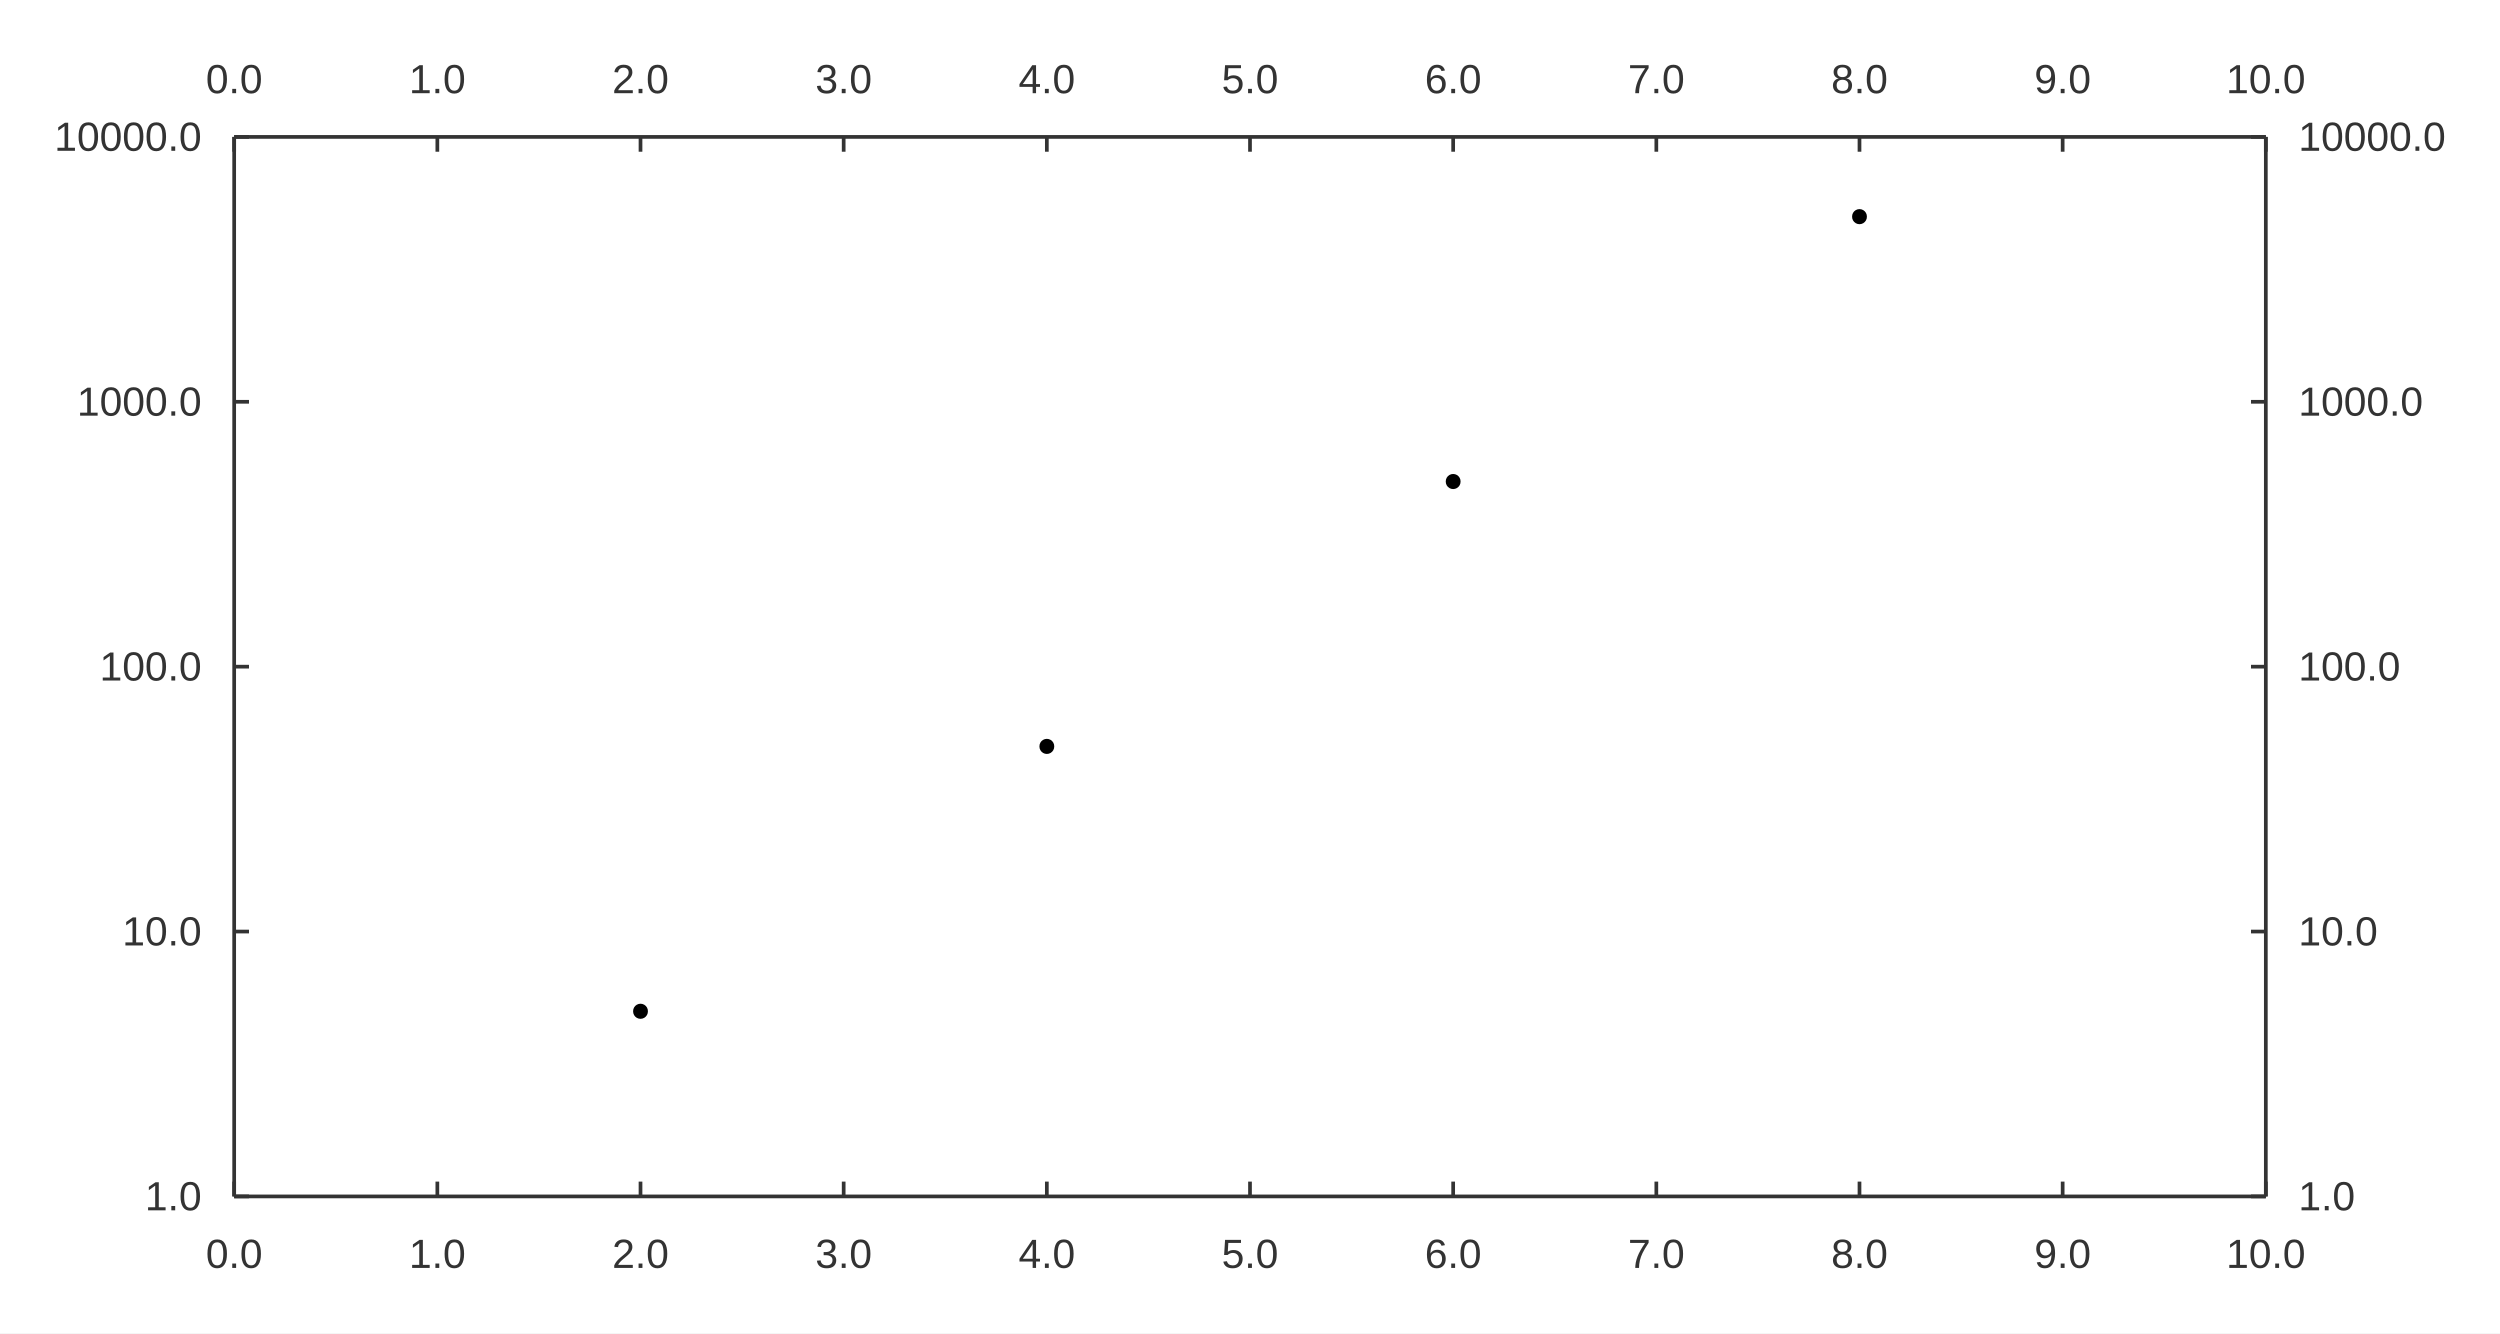
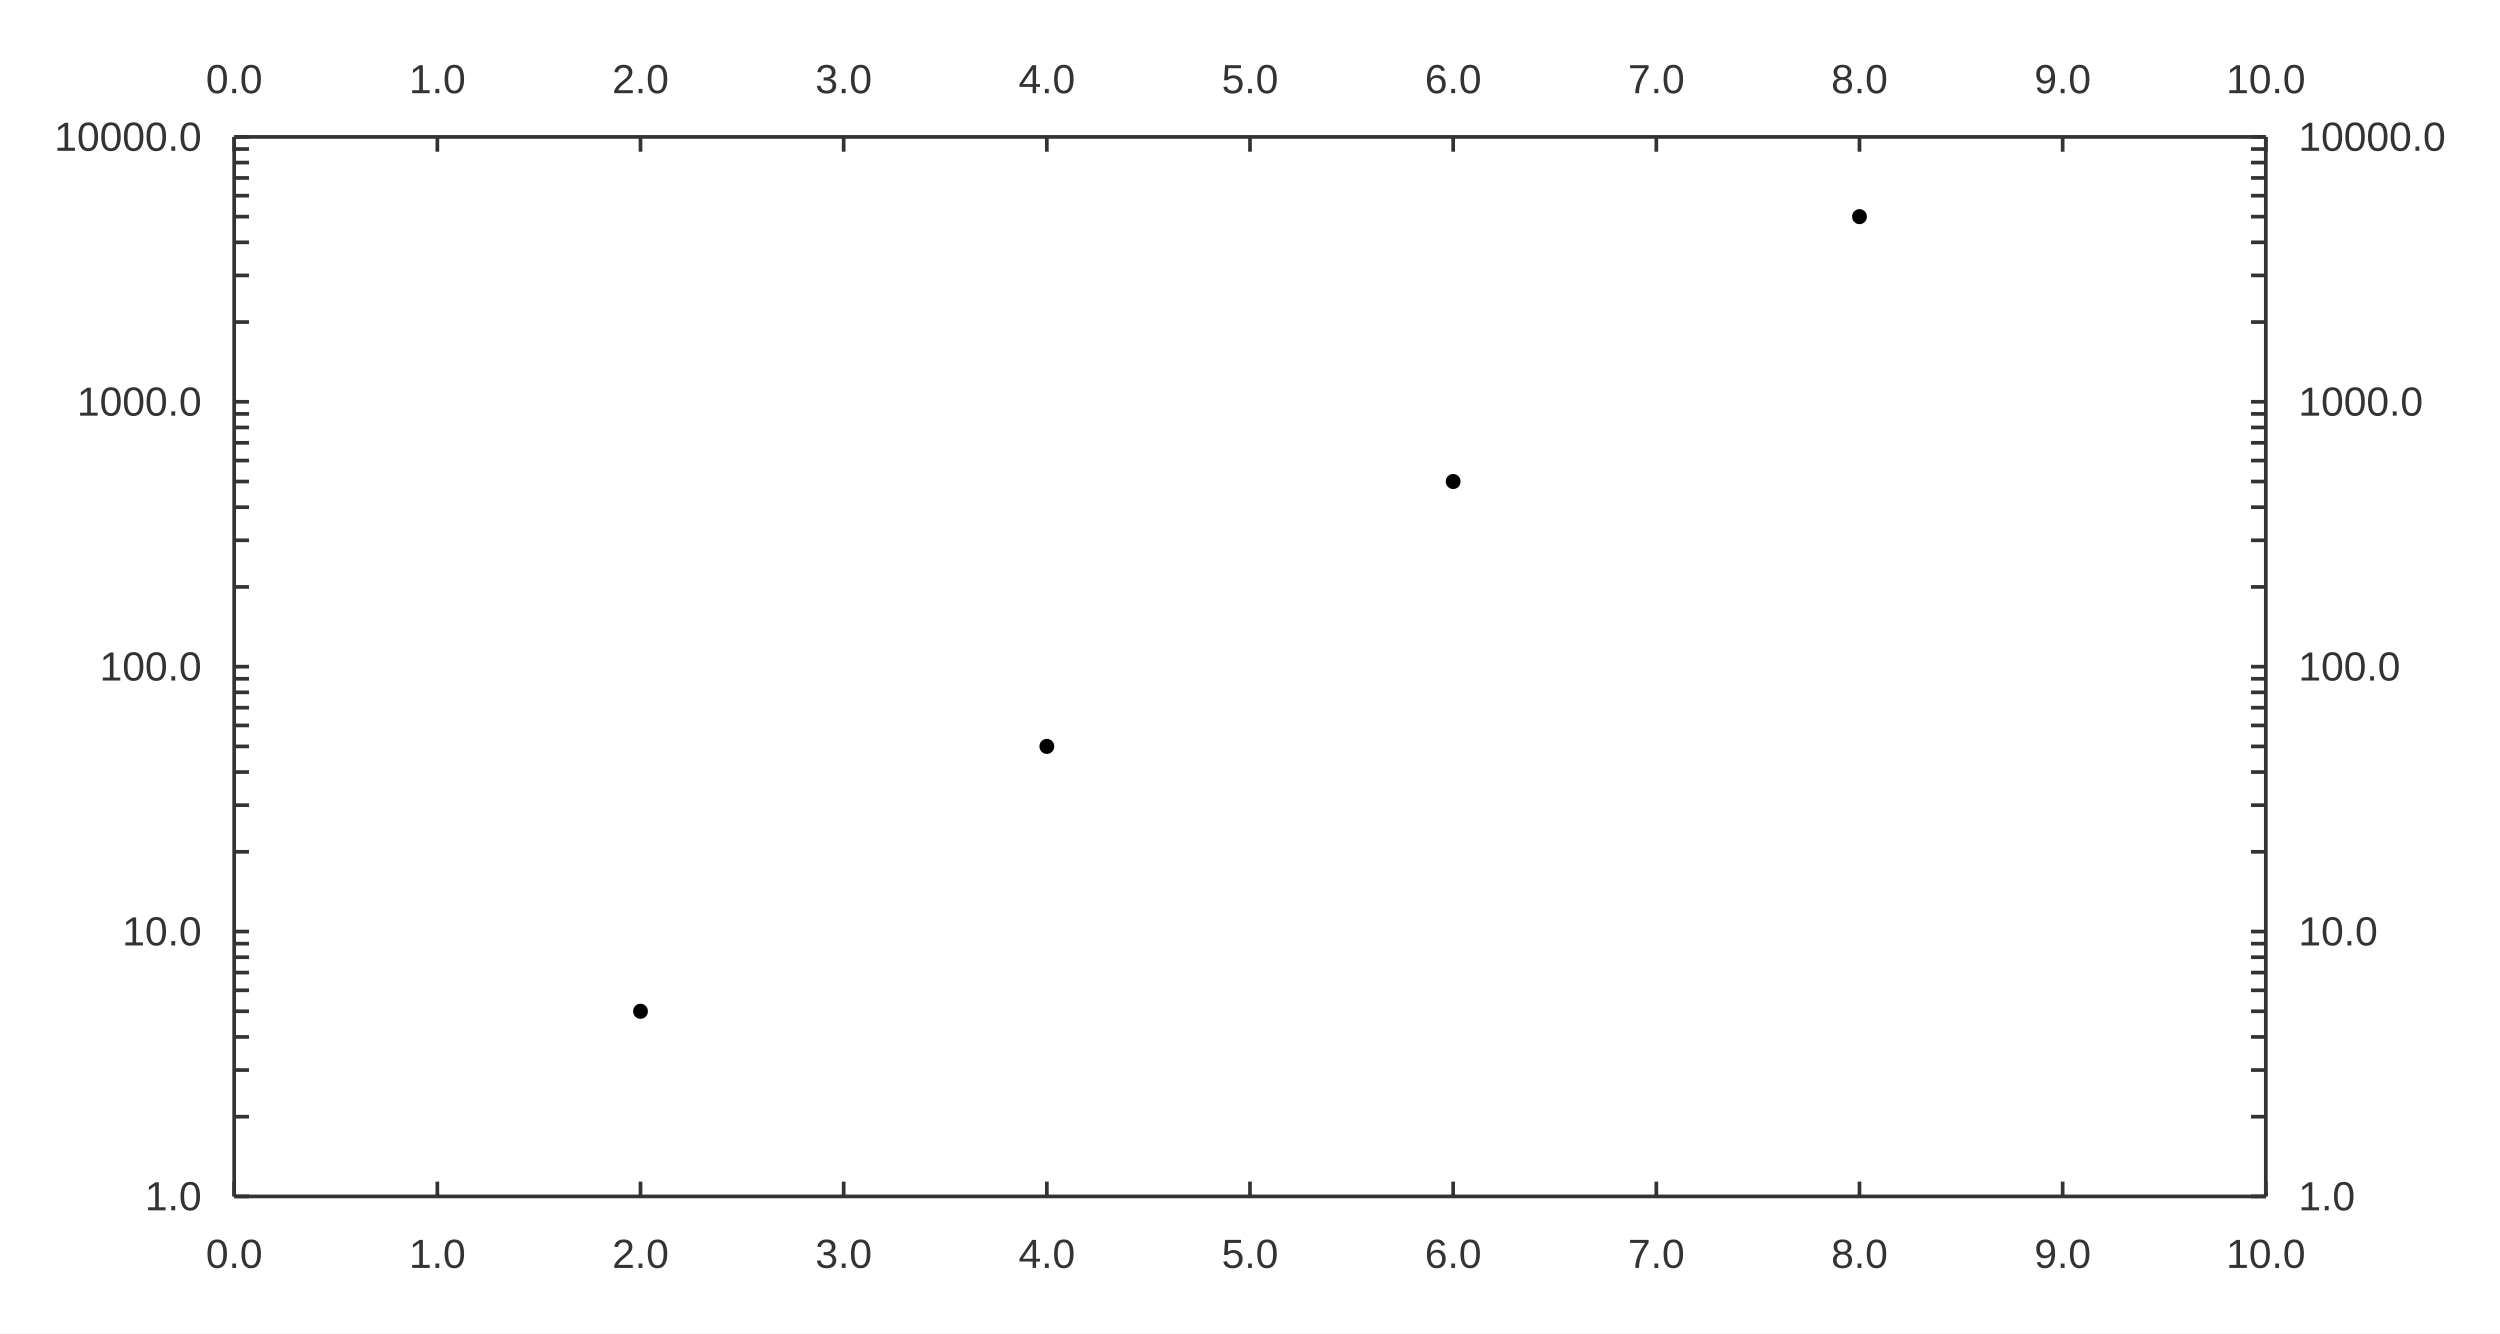
<svg xmlns="http://www.w3.org/2000/svg" width="900" height="480" viewBox="0 0 900 480">
  <rect width="900" height="480" fill="#ffffff" />
  <path fill="#000000" d="M233.249 364.06 M227.916 364.06 a2.667 2.667 0 1 0 5.333 0 a2.667 2.667 0 1 0 -5.333 0 " />
  <path fill="#000000" d="M379.528 268.705 M374.194 268.705 a2.667 2.667 0 1 0 5.333 0 a2.667 2.667 0 1 0 -5.333 0 " />
  <path fill="#000000" d="M525.806 173.349 M520.472 173.349 a2.667 2.667 0 1 0 5.333 0 a2.667 2.667 0 1 0 -5.333 0 " />
  <path fill="#000000" d="M672.084 77.994 M666.751 77.994 a2.667 2.667 0 1 0 5.333 0 a2.667 2.667 0 1 0 -5.333 0 " />
  <path stroke-width="1.333" stroke="#333333" fill="none" d="M84.305 49.289 L815.695 49.289 " />
  <path stroke-width="1.333" stroke="#333333" fill="none" d="M84.305 49.289 L84.305 54.622 " />
  <path stroke-width="1.333" stroke="#333333" fill="none" d="M157.444 49.289 L157.444 54.622 " />
  <path stroke-width="1.333" stroke="#333333" fill="none" d="M230.583 49.289 L230.583 54.622 " />
  <path stroke-width="1.333" stroke="#333333" fill="none" d="M303.722 49.289 L303.722 54.622 " />
  <path stroke-width="1.333" stroke="#333333" fill="none" d="M376.861 49.289 L376.861 54.622 " />
  <path stroke-width="1.333" stroke="#333333" fill="none" d="M450 49.289 L450 54.622 " />
  <path stroke-width="1.333" stroke="#333333" fill="none" d="M523.139 49.289 L523.139 54.622 " />
  <path stroke-width="1.333" stroke="#333333" fill="none" d="M596.278 49.289 L596.278 54.622 " />
  <path stroke-width="1.333" stroke="#333333" fill="none" d="M669.417 49.289 L669.417 54.622 " />
  <path stroke-width="1.333" stroke="#333333" fill="none" d="M742.556 49.289 L742.556 54.622 " />
  <path stroke-width="1.333" stroke="#333333" fill="none" d="M815.695 49.289 L815.695 54.622 " />
  <text x="74.109" y="33.556" fill="#333333" font-size="14.667" font-family="Arial,Helvetica,'Helvetica Neue',sans-serif">0.0</text>
  <text x="147.248" y="33.556" fill="#333333" font-size="14.667" font-family="Arial,Helvetica,'Helvetica Neue',sans-serif">1.0</text>
  <text x="220.387" y="33.556" fill="#333333" font-size="14.667" font-family="Arial,Helvetica,'Helvetica Neue',sans-serif">2.0</text>
  <text x="293.527" y="33.556" fill="#333333" font-size="14.667" font-family="Arial,Helvetica,'Helvetica Neue',sans-serif">3.0</text>
  <text x="366.666" y="33.556" fill="#333333" font-size="14.667" font-family="Arial,Helvetica,'Helvetica Neue',sans-serif">4.0</text>
  <text x="439.805" y="33.556" fill="#333333" font-size="14.667" font-family="Arial,Helvetica,'Helvetica Neue',sans-serif">5.0</text>
  <text x="512.944" y="33.556" fill="#333333" font-size="14.667" font-family="Arial,Helvetica,'Helvetica Neue',sans-serif">6.0</text>
  <text x="586.083" y="33.556" fill="#333333" font-size="14.667" font-family="Arial,Helvetica,'Helvetica Neue',sans-serif">7.0</text>
  <text x="659.222" y="33.556" fill="#333333" font-size="14.667" font-family="Arial,Helvetica,'Helvetica Neue',sans-serif">8.0</text>
  <text x="732.361" y="33.556" fill="#333333" font-size="14.667" font-family="Arial,Helvetica,'Helvetica Neue',sans-serif">9.0</text>
  <text x="801.422" y="33.556" fill="#333333" font-size="14.667" font-family="Arial,Helvetica,'Helvetica Neue',sans-serif">10.0</text>
  <path stroke-width="1.333" stroke="#333333" fill="none" d="M815.695 49.289 L815.695 430.711 " />
  <path stroke-width="1.333" stroke="#333333" fill="none" d="M810.362 430.711 L815.695 430.711 " />
+   <path stroke-width="1.333" stroke="#333333" fill="none" d="M810.362 402.006 L815.695 402.006 " />
+   <path stroke-width="1.333" stroke="#333333" fill="none" d="M810.362 385.215 L815.695 385.215 " />
+   <path stroke-width="1.333" stroke="#333333" fill="none" d="M810.362 373.301 L815.695 373.301 " />
+   <path stroke-width="1.333" stroke="#333333" fill="none" d="M810.362 364.06 L815.695 364.06 " />
+   <path stroke-width="1.333" stroke="#333333" fill="none" d="M810.362 356.51 L815.695 356.51 " />
+   <path stroke-width="1.333" stroke="#333333" fill="none" d="M810.362 350.126 L815.695 350.126 " />
+   <path stroke-width="1.333" stroke="#333333" fill="none" d="M810.362 344.596 L815.695 344.596 " />
+   <path stroke-width="1.333" stroke="#333333" fill="none" d="M810.362 339.719 L815.695 339.719 " />
  <path stroke-width="1.333" stroke="#333333" fill="none" d="M810.362 335.356 L815.695 335.356 " />
+   <path stroke-width="1.333" stroke="#333333" fill="none" d="M810.362 306.651 L815.695 306.651 " />
+   <path stroke-width="1.333" stroke="#333333" fill="none" d="M810.362 289.859 L815.695 289.859 " />
+   <path stroke-width="1.333" stroke="#333333" fill="none" d="M810.362 277.946 L815.695 277.946 " />
+   <path stroke-width="1.333" stroke="#333333" fill="none" d="M810.362 268.705 L815.695 268.705 " />
+   <path stroke-width="1.333" stroke="#333333" fill="none" d="M810.362 261.155 L815.695 261.155 " />
+   <path stroke-width="1.333" stroke="#333333" fill="none" d="M810.362 254.771 L815.695 254.771 " />
+   <path stroke-width="1.333" stroke="#333333" fill="none" d="M810.362 249.241 L815.695 249.241 " />
+   <path stroke-width="1.333" stroke="#333333" fill="none" d="M810.362 244.363 L815.695 244.363 " />
  <path stroke-width="1.333" stroke="#333333" fill="none" d="M810.362 240 L815.695 240 " />
+   <path stroke-width="1.333" stroke="#333333" fill="none" d="M810.362 211.295 L815.695 211.295 " />
+   <path stroke-width="1.333" stroke="#333333" fill="none" d="M810.362 194.504 L815.695 194.504 " />
+   <path stroke-width="1.333" stroke="#333333" fill="none" d="M810.362 182.59 L815.695 182.59 " />
+   <path stroke-width="1.333" stroke="#333333" fill="none" d="M810.362 173.349 L815.695 173.349 " />
+   <path stroke-width="1.333" stroke="#333333" fill="none" d="M810.362 165.799 L815.695 165.799 " />
+   <path stroke-width="1.333" stroke="#333333" fill="none" d="M810.362 159.415 L815.695 159.415 " />
+   <path stroke-width="1.333" stroke="#333333" fill="none" d="M810.362 153.885 L815.695 153.885 " />
+   <path stroke-width="1.333" stroke="#333333" fill="none" d="M810.362 149.008 L815.695 149.008 " />
  <path stroke-width="1.333" stroke="#333333" fill="none" d="M810.362 144.644 L815.695 144.644 " />
+   <path stroke-width="1.333" stroke="#333333" fill="none" d="M810.362 115.94 L815.695 115.94 " />
+   <path stroke-width="1.333" stroke="#333333" fill="none" d="M810.362 99.148 L815.695 99.148 " />
+   <path stroke-width="1.333" stroke="#333333" fill="none" d="M810.362 87.235 L815.695 87.235 " />
+   <path stroke-width="1.333" stroke="#333333" fill="none" d="M810.362 77.994 L815.695 77.994 " />
+   <path stroke-width="1.333" stroke="#333333" fill="none" d="M810.362 70.443 L815.695 70.443 " />
+   <path stroke-width="1.333" stroke="#333333" fill="none" d="M810.362 64.06 L815.695 64.06 " />
+   <path stroke-width="1.333" stroke="#333333" fill="none" d="M810.362 58.53 L815.695 58.53 " />
+   <path stroke-width="1.333" stroke="#333333" fill="none" d="M810.362 53.652 L815.695 53.652 " />
  <path stroke-width="1.333" stroke="#333333" fill="none" d="M810.362 49.289 L815.695 49.289 " />
  <text x="827.429" y="435.711" fill="#333333" font-size="14.667" font-family="Arial,Helvetica,'Helvetica Neue',sans-serif">1.0</text>
  <text x="827.429" y="340.356" fill="#333333" font-size="14.667" font-family="Arial,Helvetica,'Helvetica Neue',sans-serif">10.0</text>
  <text x="827.429" y="245" fill="#333333" font-size="14.667" font-family="Arial,Helvetica,'Helvetica Neue',sans-serif">100.0</text>
  <text x="827.429" y="149.644" fill="#333333" font-size="14.667" font-family="Arial,Helvetica,'Helvetica Neue',sans-serif">1000.0</text>
  <text x="827.429" y="54.289" fill="#333333" font-size="14.667" font-family="Arial,Helvetica,'Helvetica Neue',sans-serif">10000.0</text>
  <path stroke-width="1.333" stroke="#333333" fill="none" d="M84.305 430.711 L815.695 430.711 " />
  <path stroke-width="1.333" stroke="#333333" fill="none" d="M84.305 425.378 L84.305 430.711 " />
  <path stroke-width="1.333" stroke="#333333" fill="none" d="M157.444 425.378 L157.444 430.711 " />
  <path stroke-width="1.333" stroke="#333333" fill="none" d="M230.583 425.378 L230.583 430.711 " />
  <path stroke-width="1.333" stroke="#333333" fill="none" d="M303.722 425.378 L303.722 430.711 " />
  <path stroke-width="1.333" stroke="#333333" fill="none" d="M376.861 425.378 L376.861 430.711 " />
  <path stroke-width="1.333" stroke="#333333" fill="none" d="M450 425.378 L450 430.711 " />
  <path stroke-width="1.333" stroke="#333333" fill="none" d="M523.139 425.378 L523.139 430.711 " />
  <path stroke-width="1.333" stroke="#333333" fill="none" d="M596.278 425.378 L596.278 430.711 " />
  <path stroke-width="1.333" stroke="#333333" fill="none" d="M669.417 425.378 L669.417 430.711 " />
  <path stroke-width="1.333" stroke="#333333" fill="none" d="M742.556 425.378 L742.556 430.711 " />
  <path stroke-width="1.333" stroke="#333333" fill="none" d="M815.695 425.378 L815.695 430.711 " />
  <text x="74.109" y="456.444" fill="#333333" font-size="14.667" font-family="Arial,Helvetica,'Helvetica Neue',sans-serif">0.0</text>
  <text x="147.248" y="456.444" fill="#333333" font-size="14.667" font-family="Arial,Helvetica,'Helvetica Neue',sans-serif">1.0</text>
  <text x="220.387" y="456.444" fill="#333333" font-size="14.667" font-family="Arial,Helvetica,'Helvetica Neue',sans-serif">2.0</text>
  <text x="293.527" y="456.444" fill="#333333" font-size="14.667" font-family="Arial,Helvetica,'Helvetica Neue',sans-serif">3.0</text>
  <text x="366.666" y="456.444" fill="#333333" font-size="14.667" font-family="Arial,Helvetica,'Helvetica Neue',sans-serif">4.0</text>
  <text x="439.805" y="456.444" fill="#333333" font-size="14.667" font-family="Arial,Helvetica,'Helvetica Neue',sans-serif">5.0</text>
  <text x="512.944" y="456.444" fill="#333333" font-size="14.667" font-family="Arial,Helvetica,'Helvetica Neue',sans-serif">6.0</text>
  <text x="586.083" y="456.444" fill="#333333" font-size="14.667" font-family="Arial,Helvetica,'Helvetica Neue',sans-serif">7.0</text>
  <text x="659.222" y="456.444" fill="#333333" font-size="14.667" font-family="Arial,Helvetica,'Helvetica Neue',sans-serif">8.0</text>
  <text x="732.361" y="456.444" fill="#333333" font-size="14.667" font-family="Arial,Helvetica,'Helvetica Neue',sans-serif">9.0</text>
  <text x="801.422" y="456.444" fill="#333333" font-size="14.667" font-family="Arial,Helvetica,'Helvetica Neue',sans-serif">10.0</text>
  <path stroke-width="1.333" stroke="#333333" fill="none" d="M84.305 49.289 L84.305 430.711 " />
  <path stroke-width="1.333" stroke="#333333" fill="none" d="M84.305 430.711 L89.638 430.711 " />
+   <path stroke-width="1.333" stroke="#333333" fill="none" d="M84.305 402.006 L89.638 402.006 " />
+   <path stroke-width="1.333" stroke="#333333" fill="none" d="M84.305 385.215 L89.638 385.215 " />
+   <path stroke-width="1.333" stroke="#333333" fill="none" d="M84.305 373.301 L89.638 373.301 " />
+   <path stroke-width="1.333" stroke="#333333" fill="none" d="M84.305 364.06 L89.638 364.06 " />
+   <path stroke-width="1.333" stroke="#333333" fill="none" d="M84.305 356.51 L89.638 356.51 " />
+   <path stroke-width="1.333" stroke="#333333" fill="none" d="M84.305 350.126 L89.638 350.126 " />
+   <path stroke-width="1.333" stroke="#333333" fill="none" d="M84.305 344.596 L89.638 344.596 " />
+   <path stroke-width="1.333" stroke="#333333" fill="none" d="M84.305 339.719 L89.638 339.719 " />
  <path stroke-width="1.333" stroke="#333333" fill="none" d="M84.305 335.356 L89.638 335.356 " />
+   <path stroke-width="1.333" stroke="#333333" fill="none" d="M84.305 306.651 L89.638 306.651 " />
+   <path stroke-width="1.333" stroke="#333333" fill="none" d="M84.305 289.859 L89.638 289.859 " />
+   <path stroke-width="1.333" stroke="#333333" fill="none" d="M84.305 277.946 L89.638 277.946 " />
+   <path stroke-width="1.333" stroke="#333333" fill="none" d="M84.305 268.705 L89.638 268.705 " />
+   <path stroke-width="1.333" stroke="#333333" fill="none" d="M84.305 261.155 L89.638 261.155 " />
+   <path stroke-width="1.333" stroke="#333333" fill="none" d="M84.305 254.771 L89.638 254.771 " />
+   <path stroke-width="1.333" stroke="#333333" fill="none" d="M84.305 249.241 L89.638 249.241 " />
+   <path stroke-width="1.333" stroke="#333333" fill="none" d="M84.305 244.363 L89.638 244.363 " />
  <path stroke-width="1.333" stroke="#333333" fill="none" d="M84.305 240 L89.638 240 " />
+   <path stroke-width="1.333" stroke="#333333" fill="none" d="M84.305 211.295 L89.638 211.295 " />
+   <path stroke-width="1.333" stroke="#333333" fill="none" d="M84.305 194.504 L89.638 194.504 " />
+   <path stroke-width="1.333" stroke="#333333" fill="none" d="M84.305 182.59 L89.638 182.59 " />
+   <path stroke-width="1.333" stroke="#333333" fill="none" d="M84.305 173.349 L89.638 173.349 " />
+   <path stroke-width="1.333" stroke="#333333" fill="none" d="M84.305 165.799 L89.638 165.799 " />
+   <path stroke-width="1.333" stroke="#333333" fill="none" d="M84.305 159.415 L89.638 159.415 " />
+   <path stroke-width="1.333" stroke="#333333" fill="none" d="M84.305 153.885 L89.638 153.885 " />
+   <path stroke-width="1.333" stroke="#333333" fill="none" d="M84.305 149.008 L89.638 149.008 " />
  <path stroke-width="1.333" stroke="#333333" fill="none" d="M84.305 144.644 L89.638 144.644 " />
+   <path stroke-width="1.333" stroke="#333333" fill="none" d="M84.305 115.94 L89.638 115.94 " />
+   <path stroke-width="1.333" stroke="#333333" fill="none" d="M84.305 99.148 L89.638 99.148 " />
+   <path stroke-width="1.333" stroke="#333333" fill="none" d="M84.305 87.235 L89.638 87.235 " />
+   <path stroke-width="1.333" stroke="#333333" fill="none" d="M84.305 77.994 L89.638 77.994 " />
+   <path stroke-width="1.333" stroke="#333333" fill="none" d="M84.305 70.443 L89.638 70.443 " />
+   <path stroke-width="1.333" stroke="#333333" fill="none" d="M84.305 64.06 L89.638 64.06 " />
+   <path stroke-width="1.333" stroke="#333333" fill="none" d="M84.305 58.53 L89.638 58.53 " />
+   <path stroke-width="1.333" stroke="#333333" fill="none" d="M84.305 53.652 L89.638 53.652 " />
  <path stroke-width="1.333" stroke="#333333" fill="none" d="M84.305 49.289 L89.638 49.289 " />
  <text x="52.181" y="435.711" fill="#333333" font-size="14.667" font-family="Arial,Helvetica,'Helvetica Neue',sans-serif">1.0</text>
  <text x="44.024" y="340.356" fill="#333333" font-size="14.667" font-family="Arial,Helvetica,'Helvetica Neue',sans-serif">10.0</text>
  <text x="35.868" y="245" fill="#333333" font-size="14.667" font-family="Arial,Helvetica,'Helvetica Neue',sans-serif">100.0</text>
  <text x="27.712" y="149.644" fill="#333333" font-size="14.667" font-family="Arial,Helvetica,'Helvetica Neue',sans-serif">1000.0</text>
  <text x="19.556" y="54.289" fill="#333333" font-size="14.667" font-family="Arial,Helvetica,'Helvetica Neue',sans-serif">10000.0</text>
</svg>
